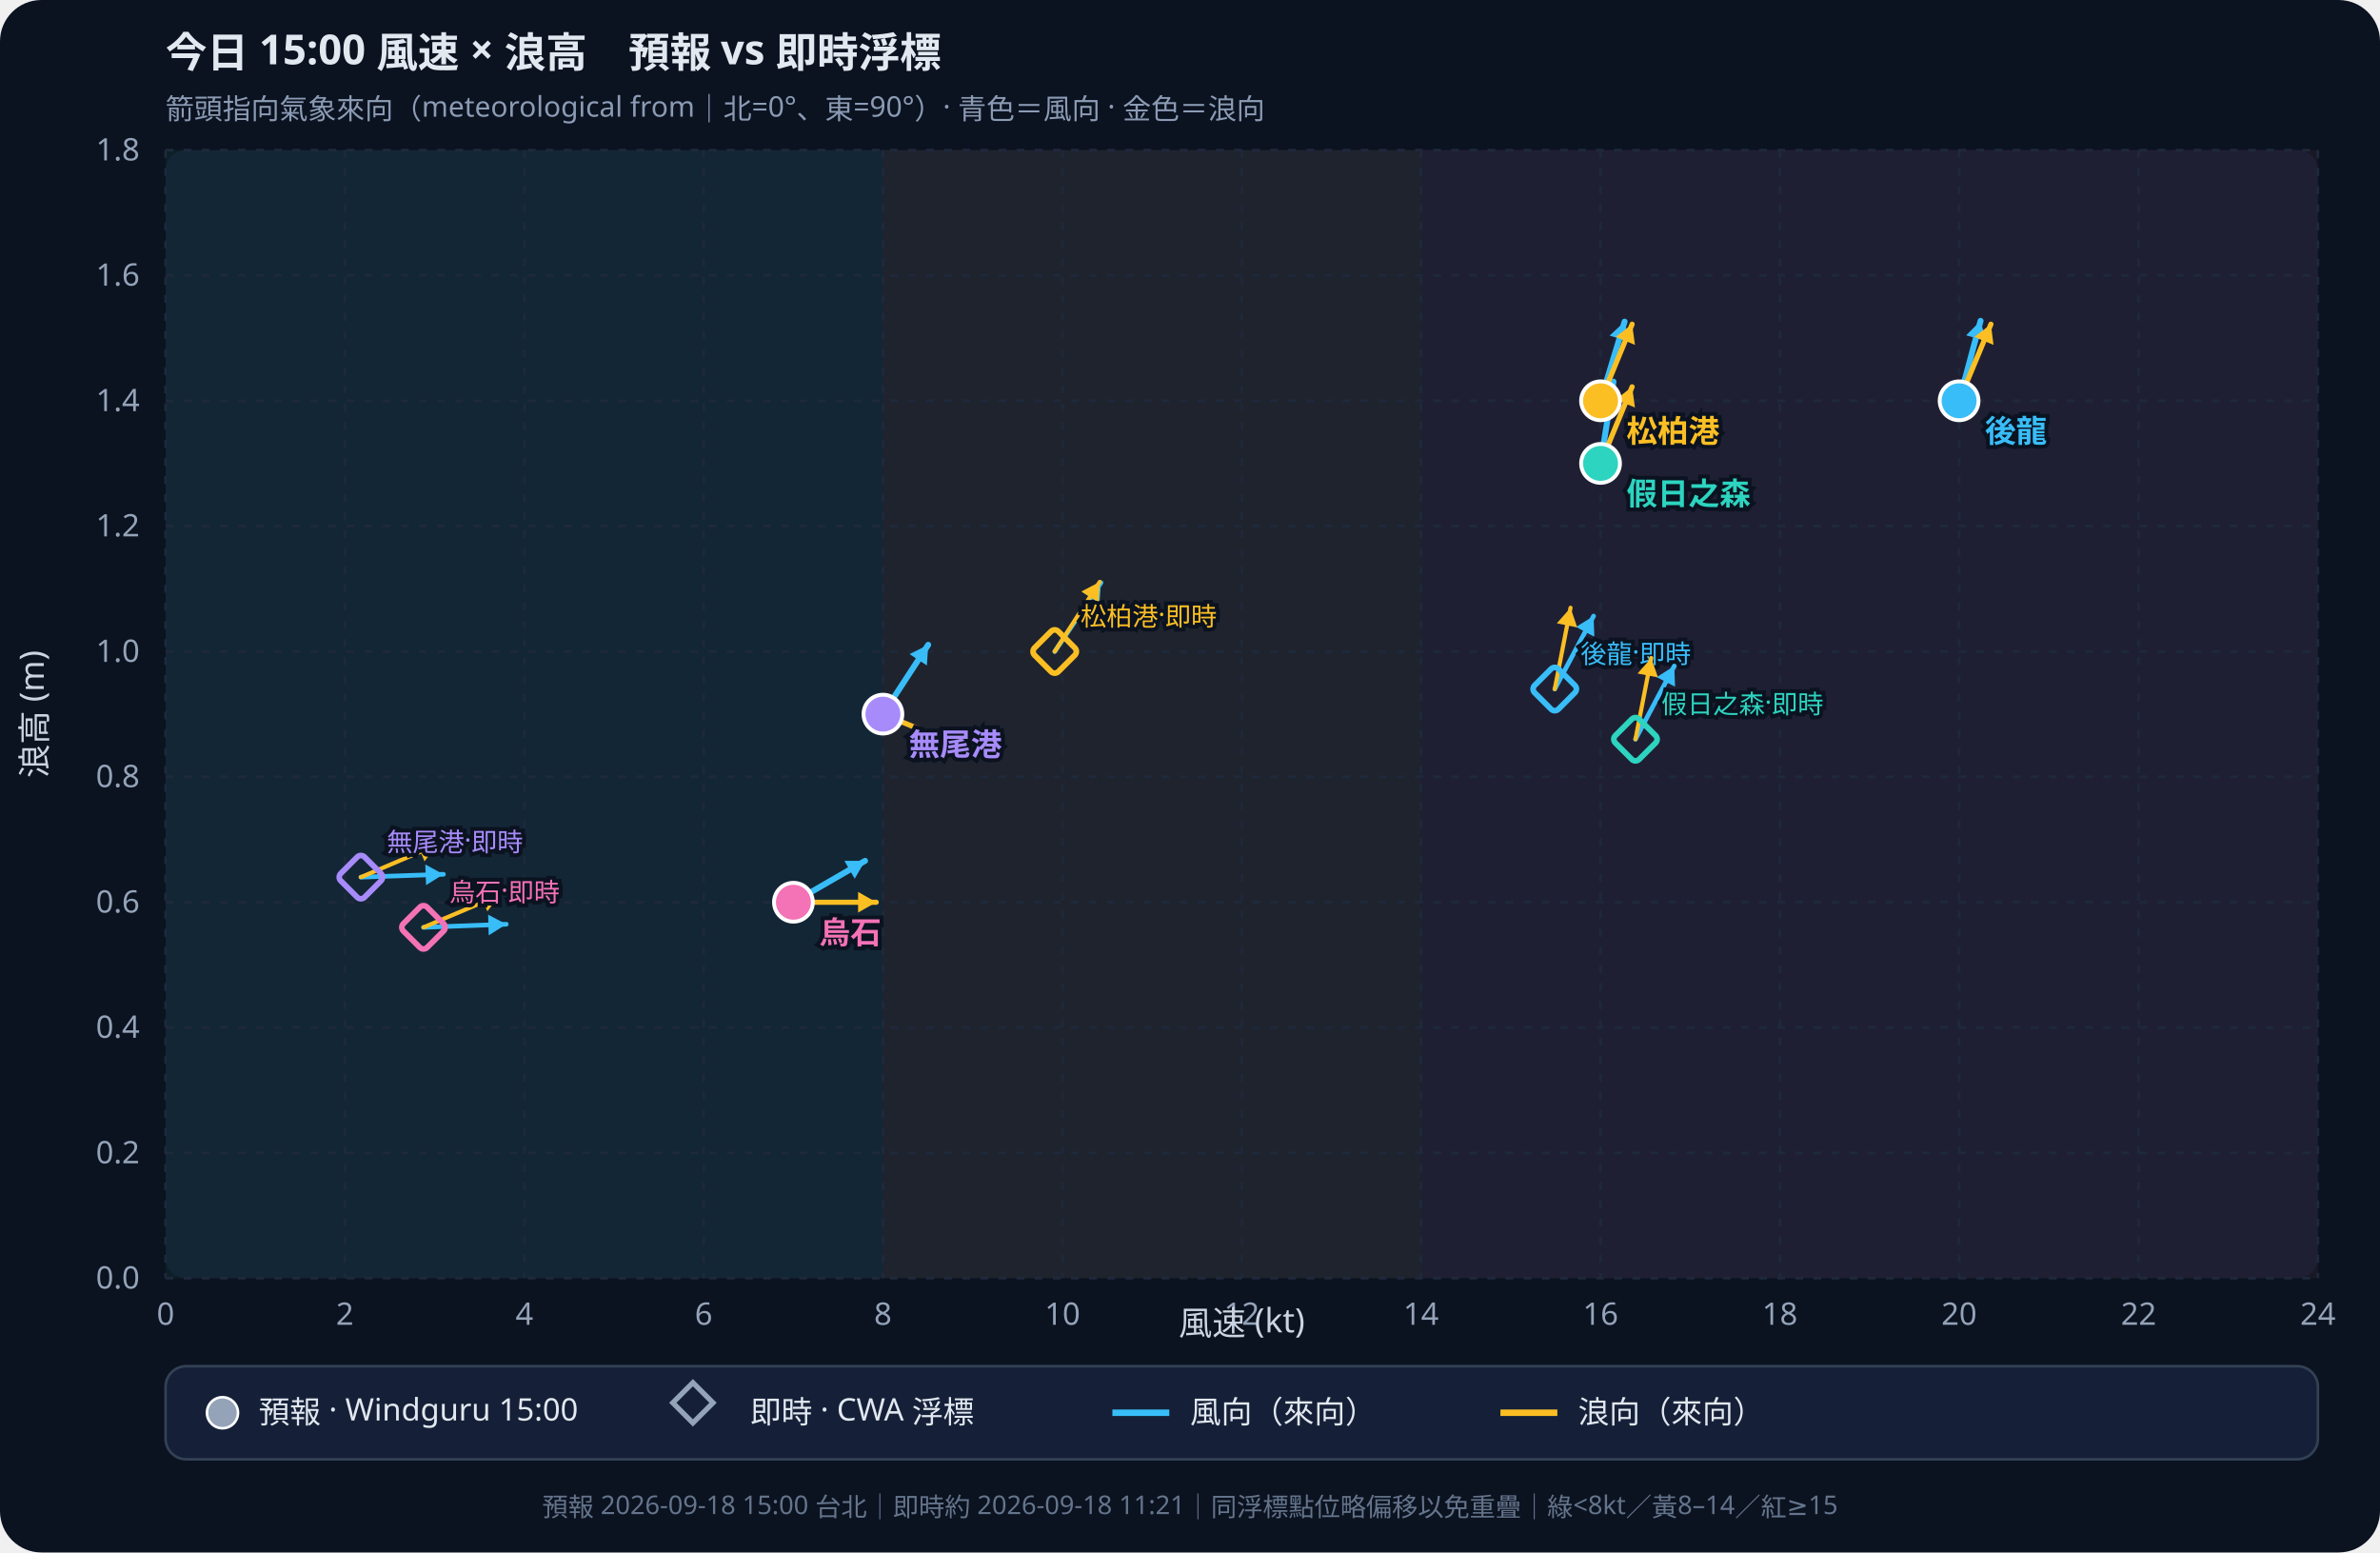
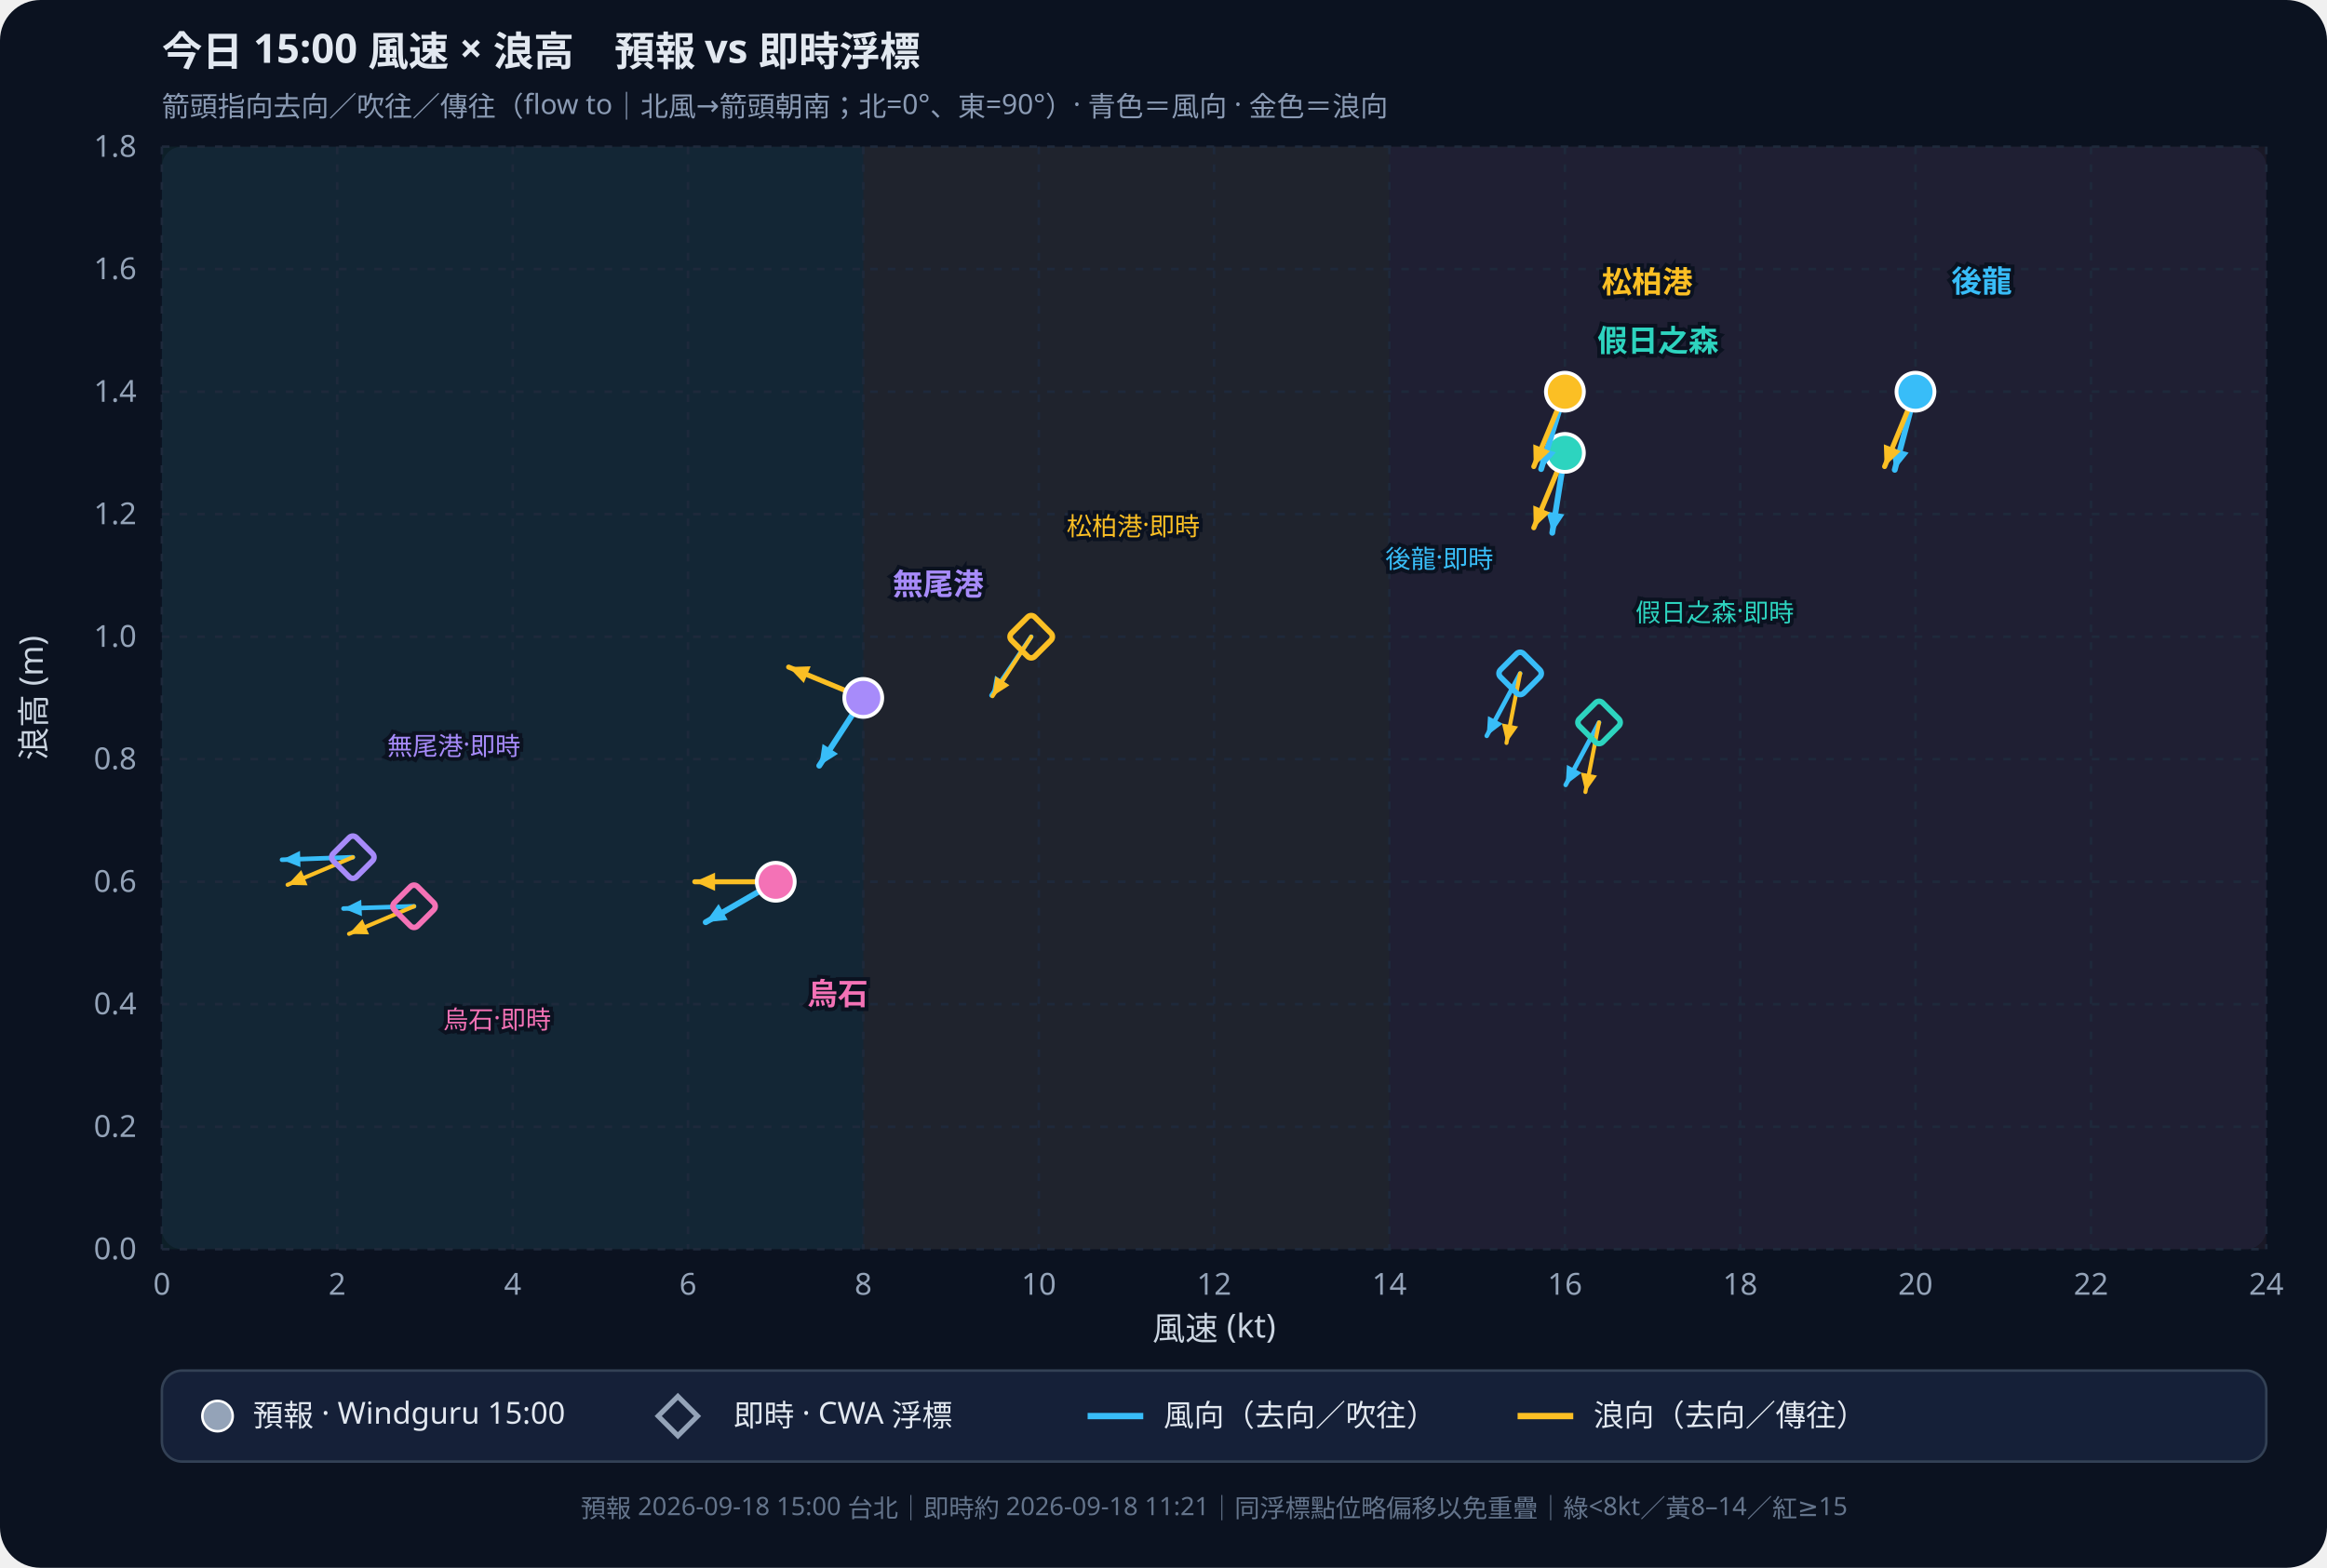
- <svg xmlns="http://www.w3.org/2000/svg" viewBox="0 0 920 600" role="img" aria-label="今日15時風速與浪高散佈圖，含風向與浪向箭頭" style="width:100%;height:auto;display:block">
-   <rect width="920" height="600" fill="#0b1220" rx="16" />
+ <svg xmlns="http://www.w3.org/2000/svg" viewBox="0 0 920 620" role="img" aria-label="今日15時風速與浪高散佈圖，含風向與浪向箭頭（去向）" style="width:100%;height:auto;display:block">
+   <rect width="920" height="620" fill="#0b1220" rx="16" />
  <rect x="64" y="58" width="832" height="436" fill="#111a2e" rx="8" />
  <rect x="64.0" y="58" width="277.3" height="436" fill="#34d399" opacity="0.07" />
  <rect x="341.3" y="58" width="208.0" height="436" fill="#fbbf24" opacity="0.06" />
  <rect x="549.3" y="58" width="346.7" height="436" fill="#fb7185" opacity="0.06" />
  <line x1="64.0" y1="58" x2="64.0" y2="494" stroke="#1e293b" stroke-dasharray="3 4" />
  <text x="64.0" y="512" text-anchor="middle" fill="#94a3b8" font-size="12" font-family="Noto Sans TC,system-ui,sans-serif">0</text>
  <line x1="133.3" y1="58" x2="133.3" y2="494" stroke="#1e293b" stroke-dasharray="3 4" />
  <text x="133.3" y="512" text-anchor="middle" fill="#94a3b8" font-size="12" font-family="Noto Sans TC,system-ui,sans-serif">2</text>
  <line x1="202.7" y1="58" x2="202.7" y2="494" stroke="#1e293b" stroke-dasharray="3 4" />
  <text x="202.7" y="512" text-anchor="middle" fill="#94a3b8" font-size="12" font-family="Noto Sans TC,system-ui,sans-serif">4</text>
  <line x1="272.0" y1="58" x2="272.0" y2="494" stroke="#1e293b" stroke-dasharray="3 4" />
  <text x="272.0" y="512" text-anchor="middle" fill="#94a3b8" font-size="12" font-family="Noto Sans TC,system-ui,sans-serif">6</text>
  <line x1="341.3" y1="58" x2="341.3" y2="494" stroke="#1e293b" stroke-dasharray="3 4" />
  <text x="341.3" y="512" text-anchor="middle" fill="#94a3b8" font-size="12" font-family="Noto Sans TC,system-ui,sans-serif">8</text>
  <line x1="410.7" y1="58" x2="410.7" y2="494" stroke="#1e293b" stroke-dasharray="3 4" />
  <text x="410.7" y="512" text-anchor="middle" fill="#94a3b8" font-size="12" font-family="Noto Sans TC,system-ui,sans-serif">10</text>
  <line x1="480.0" y1="58" x2="480.0" y2="494" stroke="#1e293b" stroke-dasharray="3 4" />
  <text x="480.0" y="512" text-anchor="middle" fill="#94a3b8" font-size="12" font-family="Noto Sans TC,system-ui,sans-serif">12</text>
  <line x1="549.3" y1="58" x2="549.3" y2="494" stroke="#1e293b" stroke-dasharray="3 4" />
  <text x="549.3" y="512" text-anchor="middle" fill="#94a3b8" font-size="12" font-family="Noto Sans TC,system-ui,sans-serif">14</text>
  <line x1="618.7" y1="58" x2="618.7" y2="494" stroke="#1e293b" stroke-dasharray="3 4" />
  <text x="618.7" y="512" text-anchor="middle" fill="#94a3b8" font-size="12" font-family="Noto Sans TC,system-ui,sans-serif">16</text>
  <line x1="688.0" y1="58" x2="688.0" y2="494" stroke="#1e293b" stroke-dasharray="3 4" />
  <text x="688.0" y="512" text-anchor="middle" fill="#94a3b8" font-size="12" font-family="Noto Sans TC,system-ui,sans-serif">18</text>
  <line x1="757.3" y1="58" x2="757.3" y2="494" stroke="#1e293b" stroke-dasharray="3 4" />
  <text x="757.3" y="512" text-anchor="middle" fill="#94a3b8" font-size="12" font-family="Noto Sans TC,system-ui,sans-serif">20</text>
  <line x1="826.7" y1="58" x2="826.7" y2="494" stroke="#1e293b" stroke-dasharray="3 4" />
  <text x="826.7" y="512" text-anchor="middle" fill="#94a3b8" font-size="12" font-family="Noto Sans TC,system-ui,sans-serif">22</text>
  <line x1="896.0" y1="58" x2="896.0" y2="494" stroke="#1e293b" stroke-dasharray="3 4" />
  <text x="896.0" y="512" text-anchor="middle" fill="#94a3b8" font-size="12" font-family="Noto Sans TC,system-ui,sans-serif">24</text>
  <line x1="64" y1="494.0" x2="896" y2="494.0" stroke="#1e293b" stroke-dasharray="3 4" />
  <text x="54" y="498.0" text-anchor="end" fill="#94a3b8" font-size="12" font-family="Noto Sans TC,system-ui,sans-serif">0.0</text>
  <line x1="64" y1="445.6" x2="896" y2="445.6" stroke="#1e293b" stroke-dasharray="3 4" />
  <text x="54" y="449.6" text-anchor="end" fill="#94a3b8" font-size="12" font-family="Noto Sans TC,system-ui,sans-serif">0.2</text>
  <line x1="64" y1="397.1" x2="896" y2="397.1" stroke="#1e293b" stroke-dasharray="3 4" />
  <text x="54" y="401.1" text-anchor="end" fill="#94a3b8" font-size="12" font-family="Noto Sans TC,system-ui,sans-serif">0.4</text>
  <line x1="64" y1="348.7" x2="896" y2="348.7" stroke="#1e293b" stroke-dasharray="3 4" />
  <text x="54" y="352.7" text-anchor="end" fill="#94a3b8" font-size="12" font-family="Noto Sans TC,system-ui,sans-serif">0.6</text>
  <line x1="64" y1="300.2" x2="896" y2="300.2" stroke="#1e293b" stroke-dasharray="3 4" />
  <text x="54" y="304.2" text-anchor="end" fill="#94a3b8" font-size="12" font-family="Noto Sans TC,system-ui,sans-serif">0.8</text>
  <line x1="64" y1="251.8" x2="896" y2="251.8" stroke="#1e293b" stroke-dasharray="3 4" />
  <text x="54" y="255.8" text-anchor="end" fill="#94a3b8" font-size="12" font-family="Noto Sans TC,system-ui,sans-serif">1.0</text>
  <line x1="64" y1="203.3" x2="896" y2="203.3" stroke="#1e293b" stroke-dasharray="3 4" />
  <text x="54" y="207.3" text-anchor="end" fill="#94a3b8" font-size="12" font-family="Noto Sans TC,system-ui,sans-serif">1.2</text>
  <line x1="64" y1="154.9" x2="896" y2="154.9" stroke="#1e293b" stroke-dasharray="3 4" />
  <text x="54" y="158.9" text-anchor="end" fill="#94a3b8" font-size="12" font-family="Noto Sans TC,system-ui,sans-serif">1.4</text>
  <line x1="64" y1="106.4" x2="896" y2="106.4" stroke="#1e293b" stroke-dasharray="3 4" />
  <text x="54" y="110.4" text-anchor="end" fill="#94a3b8" font-size="12" font-family="Noto Sans TC,system-ui,sans-serif">1.6</text>
  <line x1="64" y1="58.0" x2="896" y2="58.0" stroke="#1e293b" stroke-dasharray="3 4" />
  <text x="54" y="62.0" text-anchor="end" fill="#94a3b8" font-size="12" font-family="Noto Sans TC,system-ui,sans-serif">1.8</text>
-   <text x="480.0" y="516" text-anchor="middle" fill="#cbd5e1" font-size="13" font-family="Noto Sans TC,system-ui,sans-serif">風速 (kt)</text>
+   <text x="480.0" y="530" text-anchor="middle" fill="#cbd5e1" font-size="13" font-family="Noto Sans TC,system-ui,sans-serif">風速 (kt)</text>
  <text x="18" y="276.0" text-anchor="middle" fill="#cbd5e1" font-size="13" font-family="Noto Sans TC,system-ui,sans-serif" transform="rotate(-90 18 276.0)">浪高 (m)</text>
  <text x="64" y="26" fill="#e2e8f0" font-size="16" font-weight="700" font-family="Noto Sans TC,system-ui,sans-serif">今日 15:00 風速 × 浪高　預報 vs 即時浮標</text>
-   <text x="64" y="46" fill="#8b9bb4" font-size="11" font-family="Noto Sans TC,system-ui,sans-serif">箭頭指向氣象來向（meteorological from｜北=0°、東=90°）· 青色＝風向 · 金色＝浪向</text>
+   <text x="64" y="46" fill="#8b9bb4" font-size="11" font-family="Noto Sans TC,system-ui,sans-serif">箭頭指向去向／吹往／傳往（flow to｜北風→箭頭朝南；北=0°、東=90°）· 青色＝風向 · 金色＝浪向</text>
  <g aria-hidden="true">
-     <line x1="757.3" y1="154.9" x2="765.6" y2="124.0" stroke="#38bdf8" stroke-width="2.3" stroke-linecap="round" />
-     <path d="M765.6,124.0 L767.7,131.7 L760.0,129.6 Z" fill="#38bdf8" />
+     <line x1="757.3" y1="154.9" x2="749.1" y2="185.8" stroke="#38bdf8" stroke-width="2.3" stroke-linecap="round" />
+     <path d="M749.1,185.8 L747.6,177.1 L754.6,179.0 Z" fill="#38bdf8" />
  </g>
  <g aria-hidden="true">
-     <line x1="757.3" y1="154.9" x2="769.6" y2="125.3" stroke="#fbbf24" stroke-width="2.0" stroke-linecap="round" />
-     <path d="M769.6,125.3 L770.6,133.3 L763.2,130.2 Z" fill="#fbbf24" />
+     <line x1="757.3" y1="154.9" x2="745.1" y2="184.5" stroke="#fbbf24" stroke-width="2.0" stroke-linecap="round" />
+     <path d="M745.1,184.5 L744.8,175.7 L751.5,178.4 Z" fill="#fbbf24" />
  </g>
  <circle cx="757.3" cy="154.9" r="7.5" fill="#38bdf8" stroke="#fff" stroke-width="1.5" />
-   <text x="767.3" y="170.9" fill="#38bdf8" font-size="12" font-weight="700" font-family="Noto Sans TC,system-ui,sans-serif" stroke="#0b1220" stroke-width="3" paint-order="stroke">後龍</text>
+   <text x="771.5" y="115.5" text-anchor="start" fill="#38bdf8" font-size="12" font-weight="700" font-family="Noto Sans TC,system-ui,sans-serif" stroke="#0b1220" stroke-width="3" paint-order="stroke">後龍</text>
  <g aria-hidden="true">
-     <line x1="618.7" y1="179.1" x2="623.7" y2="147.5" stroke="#38bdf8" stroke-width="2.3" stroke-linecap="round" />
-     <path d="M623.7,147.5 L626.5,155.0 L618.6,153.7 Z" fill="#38bdf8" />
+     <line x1="618.7" y1="179.1" x2="613.7" y2="210.7" stroke="#38bdf8" stroke-width="2.3" stroke-linecap="round" />
+     <path d="M613.7,210.7 L611.4,202.3 L618.5,203.4 Z" fill="#38bdf8" />
  </g>
  <g aria-hidden="true">
-     <line x1="618.7" y1="179.1" x2="630.9" y2="149.5" stroke="#fbbf24" stroke-width="2.0" stroke-linecap="round" />
-     <path d="M630.9,149.5 L632.0,157.5 L624.6,154.4 Z" fill="#fbbf24" />
+     <line x1="618.7" y1="179.1" x2="606.4" y2="208.7" stroke="#fbbf24" stroke-width="2.0" stroke-linecap="round" />
+     <path d="M606.4,208.7 L606.2,199.9 L612.8,202.7 Z" fill="#fbbf24" />
  </g>
  <circle cx="618.7" cy="179.1" r="7.5" fill="#2dd4bf" stroke="#fff" stroke-width="1.5" />
-   <text x="628.7" y="195.1" fill="#2dd4bf" font-size="12" font-weight="700" font-family="Noto Sans TC,system-ui,sans-serif" stroke="#0b1220" stroke-width="3" paint-order="stroke">假日之森</text>
+   <text x="631.5" y="139.0" text-anchor="start" fill="#2dd4bf" font-size="12" font-weight="700" font-family="Noto Sans TC,system-ui,sans-serif" stroke="#0b1220" stroke-width="3" paint-order="stroke">假日之森</text>
  <g aria-hidden="true">
-     <line x1="618.7" y1="154.9" x2="628.0" y2="124.3" stroke="#38bdf8" stroke-width="2.3" stroke-linecap="round" />
-     <path d="M628.0,124.3 L629.8,132.1 L622.2,129.7 Z" fill="#38bdf8" />
+     <line x1="618.7" y1="154.9" x2="609.3" y2="185.5" stroke="#38bdf8" stroke-width="2.3" stroke-linecap="round" />
+     <path d="M609.3,185.5 L608.2,176.8 L615.1,178.9 Z" fill="#38bdf8" />
  </g>
  <g aria-hidden="true">
-     <line x1="618.7" y1="154.9" x2="630.9" y2="125.3" stroke="#fbbf24" stroke-width="2.0" stroke-linecap="round" />
-     <path d="M630.9,125.3 L632.0,133.3 L624.6,130.2 Z" fill="#fbbf24" />
+     <line x1="618.7" y1="154.9" x2="606.4" y2="184.5" stroke="#fbbf24" stroke-width="2.0" stroke-linecap="round" />
+     <path d="M606.4,184.5 L606.2,175.7 L612.8,178.4 Z" fill="#fbbf24" />
  </g>
  <circle cx="618.7" cy="154.9" r="7.5" fill="#fbbf24" stroke="#fff" stroke-width="1.5" />
-   <text x="628.7" y="170.9" fill="#fbbf24" font-size="12" font-weight="700" font-family="Noto Sans TC,system-ui,sans-serif" stroke="#0b1220" stroke-width="3" paint-order="stroke">松柏港</text>
+   <text x="633.2" y="115.8" text-anchor="start" fill="#fbbf24" font-size="12" font-weight="700" font-family="Noto Sans TC,system-ui,sans-serif" stroke="#0b1220" stroke-width="3" paint-order="stroke">松柏港</text>
  <g aria-hidden="true">
-     <line x1="341.3" y1="276.0" x2="358.8" y2="249.2" stroke="#38bdf8" stroke-width="2.3" stroke-linecap="round" />
-     <path d="M358.8,249.2 L358.3,257.2 L351.6,252.8 Z" fill="#38bdf8" />
+     <line x1="341.3" y1="276.0" x2="323.9" y2="302.8" stroke="#38bdf8" stroke-width="2.3" stroke-linecap="round" />
+     <path d="M323.9,302.8 L325.2,294.2 L331.3,298.1 Z" fill="#38bdf8" />
  </g>
  <g aria-hidden="true">
-     <line x1="341.3" y1="276.0" x2="370.9" y2="288.2" stroke="#fbbf24" stroke-width="2.0" stroke-linecap="round" />
-     <path d="M370.9,288.2 L363.0,289.3 L366.0,281.9 Z" fill="#fbbf24" />
+     <line x1="341.3" y1="276.0" x2="311.8" y2="263.8" stroke="#fbbf24" stroke-width="2.0" stroke-linecap="round" />
+     <path d="M311.8,263.8 L320.5,263.5 L317.8,270.1 Z" fill="#fbbf24" />
  </g>
  <circle cx="341.3" cy="276.0" r="7.5" fill="#a78bfa" stroke="#fff" stroke-width="1.5" />
-   <text x="351.3" y="292.0" fill="#a78bfa" font-size="12" font-weight="700" font-family="Noto Sans TC,system-ui,sans-serif" stroke="#0b1220" stroke-width="3" paint-order="stroke">無尾港</text>
+   <text x="352.9" y="235.3" text-anchor="start" fill="#a78bfa" font-size="12" font-weight="700" font-family="Noto Sans TC,system-ui,sans-serif" stroke="#0b1220" stroke-width="3" paint-order="stroke">無尾港</text>
  <g aria-hidden="true">
-     <line x1="306.7" y1="348.7" x2="334.4" y2="332.7" stroke="#38bdf8" stroke-width="2.3" stroke-linecap="round" />
-     <path d="M334.4,332.7 L330.4,339.6 L326.4,332.7 Z" fill="#38bdf8" />
+     <line x1="306.7" y1="348.7" x2="279.0" y2="364.7" stroke="#38bdf8" stroke-width="2.3" stroke-linecap="round" />
+     <path d="M279.0,364.7 L284.1,357.5 L287.7,363.8 Z" fill="#38bdf8" />
  </g>
  <g aria-hidden="true">
-     <line x1="306.7" y1="348.7" x2="338.7" y2="348.7" stroke="#fbbf24" stroke-width="2.0" stroke-linecap="round" />
-     <path d="M338.7,348.7 L331.7,352.7 L331.7,344.7 Z" fill="#fbbf24" />
+     <line x1="306.7" y1="348.7" x2="274.7" y2="348.7" stroke="#fbbf24" stroke-width="2.0" stroke-linecap="round" />
+     <path d="M274.7,348.7 L282.7,345.1 L282.7,352.3 Z" fill="#fbbf24" />
  </g>
  <circle cx="306.7" cy="348.7" r="7.5" fill="#f472b6" stroke="#fff" stroke-width="1.5" />
-   <text x="316.7" y="364.7" fill="#f472b6" font-size="12" font-weight="700" font-family="Noto Sans TC,system-ui,sans-serif" stroke="#0b1220" stroke-width="3" paint-order="stroke">烏石</text>
+   <text x="319.2" y="397.3" text-anchor="start" fill="#f472b6" font-size="12" font-weight="700" font-family="Noto Sans TC,system-ui,sans-serif" stroke="#0b1220" stroke-width="3" paint-order="stroke">烏石</text>
  <g aria-hidden="true">
-     <line x1="601.0" y1="266.3" x2="616.0" y2="238.1" stroke="#38bdf8" stroke-width="1.8" stroke-linecap="round" />
-     <path d="M616.0,238.1 L616.3,246.1 L609.2,242.3 Z" fill="#38bdf8" />
+     <line x1="601.0" y1="266.3" x2="587.8" y2="291.0" stroke="#38bdf8" stroke-width="1.8" stroke-linecap="round" />
+     <path d="M587.8,291.0 L588.3,283.2 L594.1,286.2 Z" fill="#38bdf8" />
  </g>
  <g aria-hidden="true">
-     <line x1="601.0" y1="266.3" x2="607.1" y2="234.9" stroke="#fbbf24" stroke-width="1.6" stroke-linecap="round" />
-     <path d="M607.1,234.9 L609.7,242.5 L601.8,240.9 Z" fill="#fbbf24" />
+     <line x1="601.0" y1="266.3" x2="595.6" y2="293.8" stroke="#fbbf24" stroke-width="1.6" stroke-linecap="round" />
+     <path d="M595.6,293.8 L593.8,286.1 L600.2,287.3 Z" fill="#fbbf24" />
  </g>
  <rect x="594.5" y="259.8" width="13" height="13" rx="2" fill="none" stroke="#38bdf8" stroke-width="2.2" transform="rotate(45 601.0 266.3)" />
-   <text x="611.0" y="256.3" fill="#38bdf8" font-size="10" font-family="Noto Sans TC,system-ui,sans-serif" stroke="#0b1220" stroke-width="3" paint-order="stroke">後龍·即時</text>
+   <text x="590.4" y="224.6" text-anchor="end" fill="#38bdf8" font-size="10" font-family="Noto Sans TC,system-ui,sans-serif" stroke="#0b1220" stroke-width="3" paint-order="stroke">後龍·即時</text>
  <g aria-hidden="true">
-     <line x1="632.2" y1="285.7" x2="647.2" y2="257.4" stroke="#38bdf8" stroke-width="1.8" stroke-linecap="round" />
-     <path d="M647.2,257.4 L647.5,265.4 L640.4,261.7 Z" fill="#38bdf8" />
+     <line x1="632.2" y1="285.7" x2="619.0" y2="310.4" stroke="#38bdf8" stroke-width="1.8" stroke-linecap="round" />
+     <path d="M619.0,310.4 L619.5,302.5 L625.3,305.6 Z" fill="#38bdf8" />
  </g>
  <g aria-hidden="true">
-     <line x1="632.2" y1="285.7" x2="638.3" y2="254.3" stroke="#fbbf24" stroke-width="1.6" stroke-linecap="round" />
-     <path d="M638.3,254.3 L640.9,261.8 L633.0,260.3 Z" fill="#fbbf24" />
+     <line x1="632.2" y1="285.7" x2="626.8" y2="313.2" stroke="#fbbf24" stroke-width="1.6" stroke-linecap="round" />
+     <path d="M626.8,313.2 L625.0,305.5 L631.4,306.7 Z" fill="#fbbf24" />
  </g>
  <rect x="625.7" y="279.2" width="13" height="13" rx="2" fill="none" stroke="#2dd4bf" stroke-width="2.2" transform="rotate(45 632.2 285.7)" />
-   <text x="642.2" y="275.7" fill="#2dd4bf" font-size="10" font-family="Noto Sans TC,system-ui,sans-serif" stroke="#0b1220" stroke-width="3" paint-order="stroke">假日之森·即時</text>
+   <text x="646.6" y="245.8" text-anchor="start" fill="#2dd4bf" font-size="10" font-family="Noto Sans TC,system-ui,sans-serif" stroke="#0b1220" stroke-width="3" paint-order="stroke">假日之森·即時</text>
  <g aria-hidden="true">
-     <line x1="407.7" y1="251.8" x2="425.6" y2="225.2" stroke="#38bdf8" stroke-width="1.8" stroke-linecap="round" />
-     <path d="M425.6,225.2 L425.0,233.2 L418.4,228.8 Z" fill="#38bdf8" />
+     <line x1="407.7" y1="251.8" x2="392.0" y2="275.0" stroke="#38bdf8" stroke-width="1.8" stroke-linecap="round" />
+     <path d="M392.0,275.0 L393.4,267.2 L398.7,270.8 Z" fill="#38bdf8" />
  </g>
  <g aria-hidden="true">
-     <line x1="407.7" y1="251.8" x2="425.1" y2="224.9" stroke="#fbbf24" stroke-width="1.6" stroke-linecap="round" />
-     <path d="M425.1,224.9 L424.7,232.9 L418.0,228.6 Z" fill="#fbbf24" />
+     <line x1="407.7" y1="251.8" x2="392.4" y2="275.3" stroke="#fbbf24" stroke-width="1.6" stroke-linecap="round" />
+     <path d="M392.4,275.3 L393.6,267.5 L399.1,271.0 Z" fill="#fbbf24" />
  </g>
  <rect x="401.2" y="245.3" width="13" height="13" rx="2" fill="none" stroke="#fbbf24" stroke-width="2.2" transform="rotate(45 407.7 251.8)" />
-   <text x="417.7" y="241.8" fill="#fbbf24" font-size="10" font-family="Noto Sans TC,system-ui,sans-serif" stroke="#0b1220" stroke-width="3" paint-order="stroke">松柏港·即時</text>
+   <text x="421.7" y="211.7" text-anchor="start" fill="#fbbf24" font-size="10" font-family="Noto Sans TC,system-ui,sans-serif" stroke="#0b1220" stroke-width="3" paint-order="stroke">松柏港·即時</text>
  <g aria-hidden="true">
-     <line x1="139.5" y1="339.0" x2="171.4" y2="337.9" stroke="#38bdf8" stroke-width="1.8" stroke-linecap="round" />
-     <path d="M171.4,337.9 L164.7,342.1 L164.4,334.1 Z" fill="#38bdf8" />
+     <line x1="139.5" y1="339.0" x2="111.5" y2="340.0" stroke="#38bdf8" stroke-width="1.8" stroke-linecap="round" />
+     <path d="M111.5,340.0 L118.6,336.5 L118.8,342.9 Z" fill="#38bdf8" />
  </g>
  <g aria-hidden="true">
-     <line x1="139.5" y1="339.0" x2="168.9" y2="326.5" stroke="#fbbf24" stroke-width="1.6" stroke-linecap="round" />
-     <path d="M168.9,326.5 L164.1,332.9 L161.0,325.5 Z" fill="#fbbf24" />
+     <line x1="139.5" y1="339.0" x2="113.7" y2="349.9" stroke="#fbbf24" stroke-width="1.6" stroke-linecap="round" />
+     <path d="M113.7,349.9 L119.1,344.1 L121.6,350.1 Z" fill="#fbbf24" />
  </g>
  <rect x="133.0" y="332.5" width="13" height="13" rx="2" fill="none" stroke="#a78bfa" stroke-width="2.2" transform="rotate(45 139.5 339.0)" />
-   <text x="149.5" y="329.0" fill="#a78bfa" font-size="10" font-family="Noto Sans TC,system-ui,sans-serif" stroke="#0b1220" stroke-width="3" paint-order="stroke">無尾港·即時</text>
+   <text x="153.1" y="298.6" text-anchor="start" fill="#a78bfa" font-size="10" font-family="Noto Sans TC,system-ui,sans-serif" stroke="#0b1220" stroke-width="3" paint-order="stroke">無尾港·即時</text>
  <g aria-hidden="true">
-     <line x1="163.7" y1="358.4" x2="195.7" y2="357.2" stroke="#38bdf8" stroke-width="1.8" stroke-linecap="round" />
-     <path d="M195.7,357.2 L188.9,361.5 L188.7,353.5 Z" fill="#38bdf8" />
+     <line x1="163.7" y1="358.4" x2="135.8" y2="359.3" stroke="#38bdf8" stroke-width="1.8" stroke-linecap="round" />
+     <path d="M135.8,359.3 L142.8,355.8 L143.1,362.3 Z" fill="#38bdf8" />
  </g>
  <g aria-hidden="true">
-     <line x1="163.7" y1="358.4" x2="193.2" y2="345.9" stroke="#fbbf24" stroke-width="1.6" stroke-linecap="round" />
-     <path d="M193.2,345.9 L188.4,352.2 L185.3,344.9 Z" fill="#fbbf24" />
+     <line x1="163.7" y1="358.4" x2="138.0" y2="369.3" stroke="#fbbf24" stroke-width="1.6" stroke-linecap="round" />
+     <path d="M138.0,369.3 L143.3,363.5 L145.9,369.5 Z" fill="#fbbf24" />
  </g>
  <rect x="157.2" y="351.9" width="13" height="13" rx="2" fill="none" stroke="#f472b6" stroke-width="2.2" transform="rotate(45 163.7 358.4)" />
-   <text x="173.7" y="348.4" fill="#f472b6" font-size="10" font-family="Noto Sans TC,system-ui,sans-serif" stroke="#0b1220" stroke-width="3" paint-order="stroke">烏石·即時</text>
-   <rect x="64" y="528" width="832" height="36" rx="8" fill="#152038" stroke="#334155" />
-   <circle cx="86" cy="546" r="6" fill="#94a3b8" stroke="#fff" stroke-width="1" />
-   <text x="100" y="550" fill="#e2e8f0" font-size="12" font-family="Noto Sans TC,system-ui,sans-serif">預報 · Windguru 15:00</text>
-   <rect x="268" y="539" width="11" height="11" fill="none" stroke="#94a3b8" stroke-width="2" transform="rotate(45 273.5 536.5)" />
-   <text x="290" y="550" fill="#e2e8f0" font-size="12" font-family="Noto Sans TC,system-ui,sans-serif">即時 · CWA 浮標</text>
-   <line x1="430" y1="546" x2="452" y2="546" stroke="#38bdf8" stroke-width="2.5" />
-   <text x="460" y="550" fill="#e2e8f0" font-size="12" font-family="Noto Sans TC,system-ui,sans-serif">風向（來向）</text>
-   <line x1="580" y1="546" x2="602" y2="546" stroke="#fbbf24" stroke-width="2.5" />
-   <text x="610" y="550" fill="#e2e8f0" font-size="12" font-family="Noto Sans TC,system-ui,sans-serif">浪向（來向）</text>
-   <text x="460.0" y="586" text-anchor="middle" fill="#64748b" font-size="10" font-family="Noto Sans TC,system-ui,sans-serif">預報 2026-09-18 15:00 台北｜即時約 2026-09-18 11:21｜同浮標點位略偏移以免重疊｜綠&lt;8kt／黃8–14／紅≥15</text>
+   <text x="175.2" y="406.8" text-anchor="start" fill="#f472b6" font-size="10" font-family="Noto Sans TC,system-ui,sans-serif" stroke="#0b1220" stroke-width="3" paint-order="stroke">烏石·即時</text>
+   <rect x="64" y="542" width="832" height="36" rx="8" fill="#152038" stroke="#334155" />
+   <circle cx="86" cy="560.0" r="6" fill="#94a3b8" stroke="#fff" stroke-width="1" />
+   <text x="100" y="564.0" fill="#e2e8f0" font-size="12" font-family="Noto Sans TC,system-ui,sans-serif">預報 · Windguru 15:00</text>
+   <rect x="262.5" y="554.5" width="11" height="11" fill="none" stroke="#94a3b8" stroke-width="2" transform="rotate(45 268 560.0)" />
+   <text x="290" y="564.0" fill="#e2e8f0" font-size="12" font-family="Noto Sans TC,system-ui,sans-serif">即時 · CWA 浮標</text>
+   <line x1="430" y1="560.0" x2="452" y2="560.0" stroke="#38bdf8" stroke-width="2.5" />
+   <text x="460" y="564.0" fill="#e2e8f0" font-size="12" font-family="Noto Sans TC,system-ui,sans-serif">風向（去向／吹往）</text>
+   <line x1="600" y1="560.0" x2="622" y2="560.0" stroke="#fbbf24" stroke-width="2.5" />
+   <text x="630" y="564.0" fill="#e2e8f0" font-size="12" font-family="Noto Sans TC,system-ui,sans-serif">浪向（去向／傳往）</text>
+   <text x="480.0" y="600" text-anchor="middle" fill="#64748b" font-size="10" font-family="Noto Sans TC,system-ui,sans-serif">預報 2026-09-18 15:00 台北｜即時約 2026-09-18 11:21｜同浮標點位略偏移以免重疊｜綠&lt;8kt／黃8–14／紅≥15</text>
</svg>
